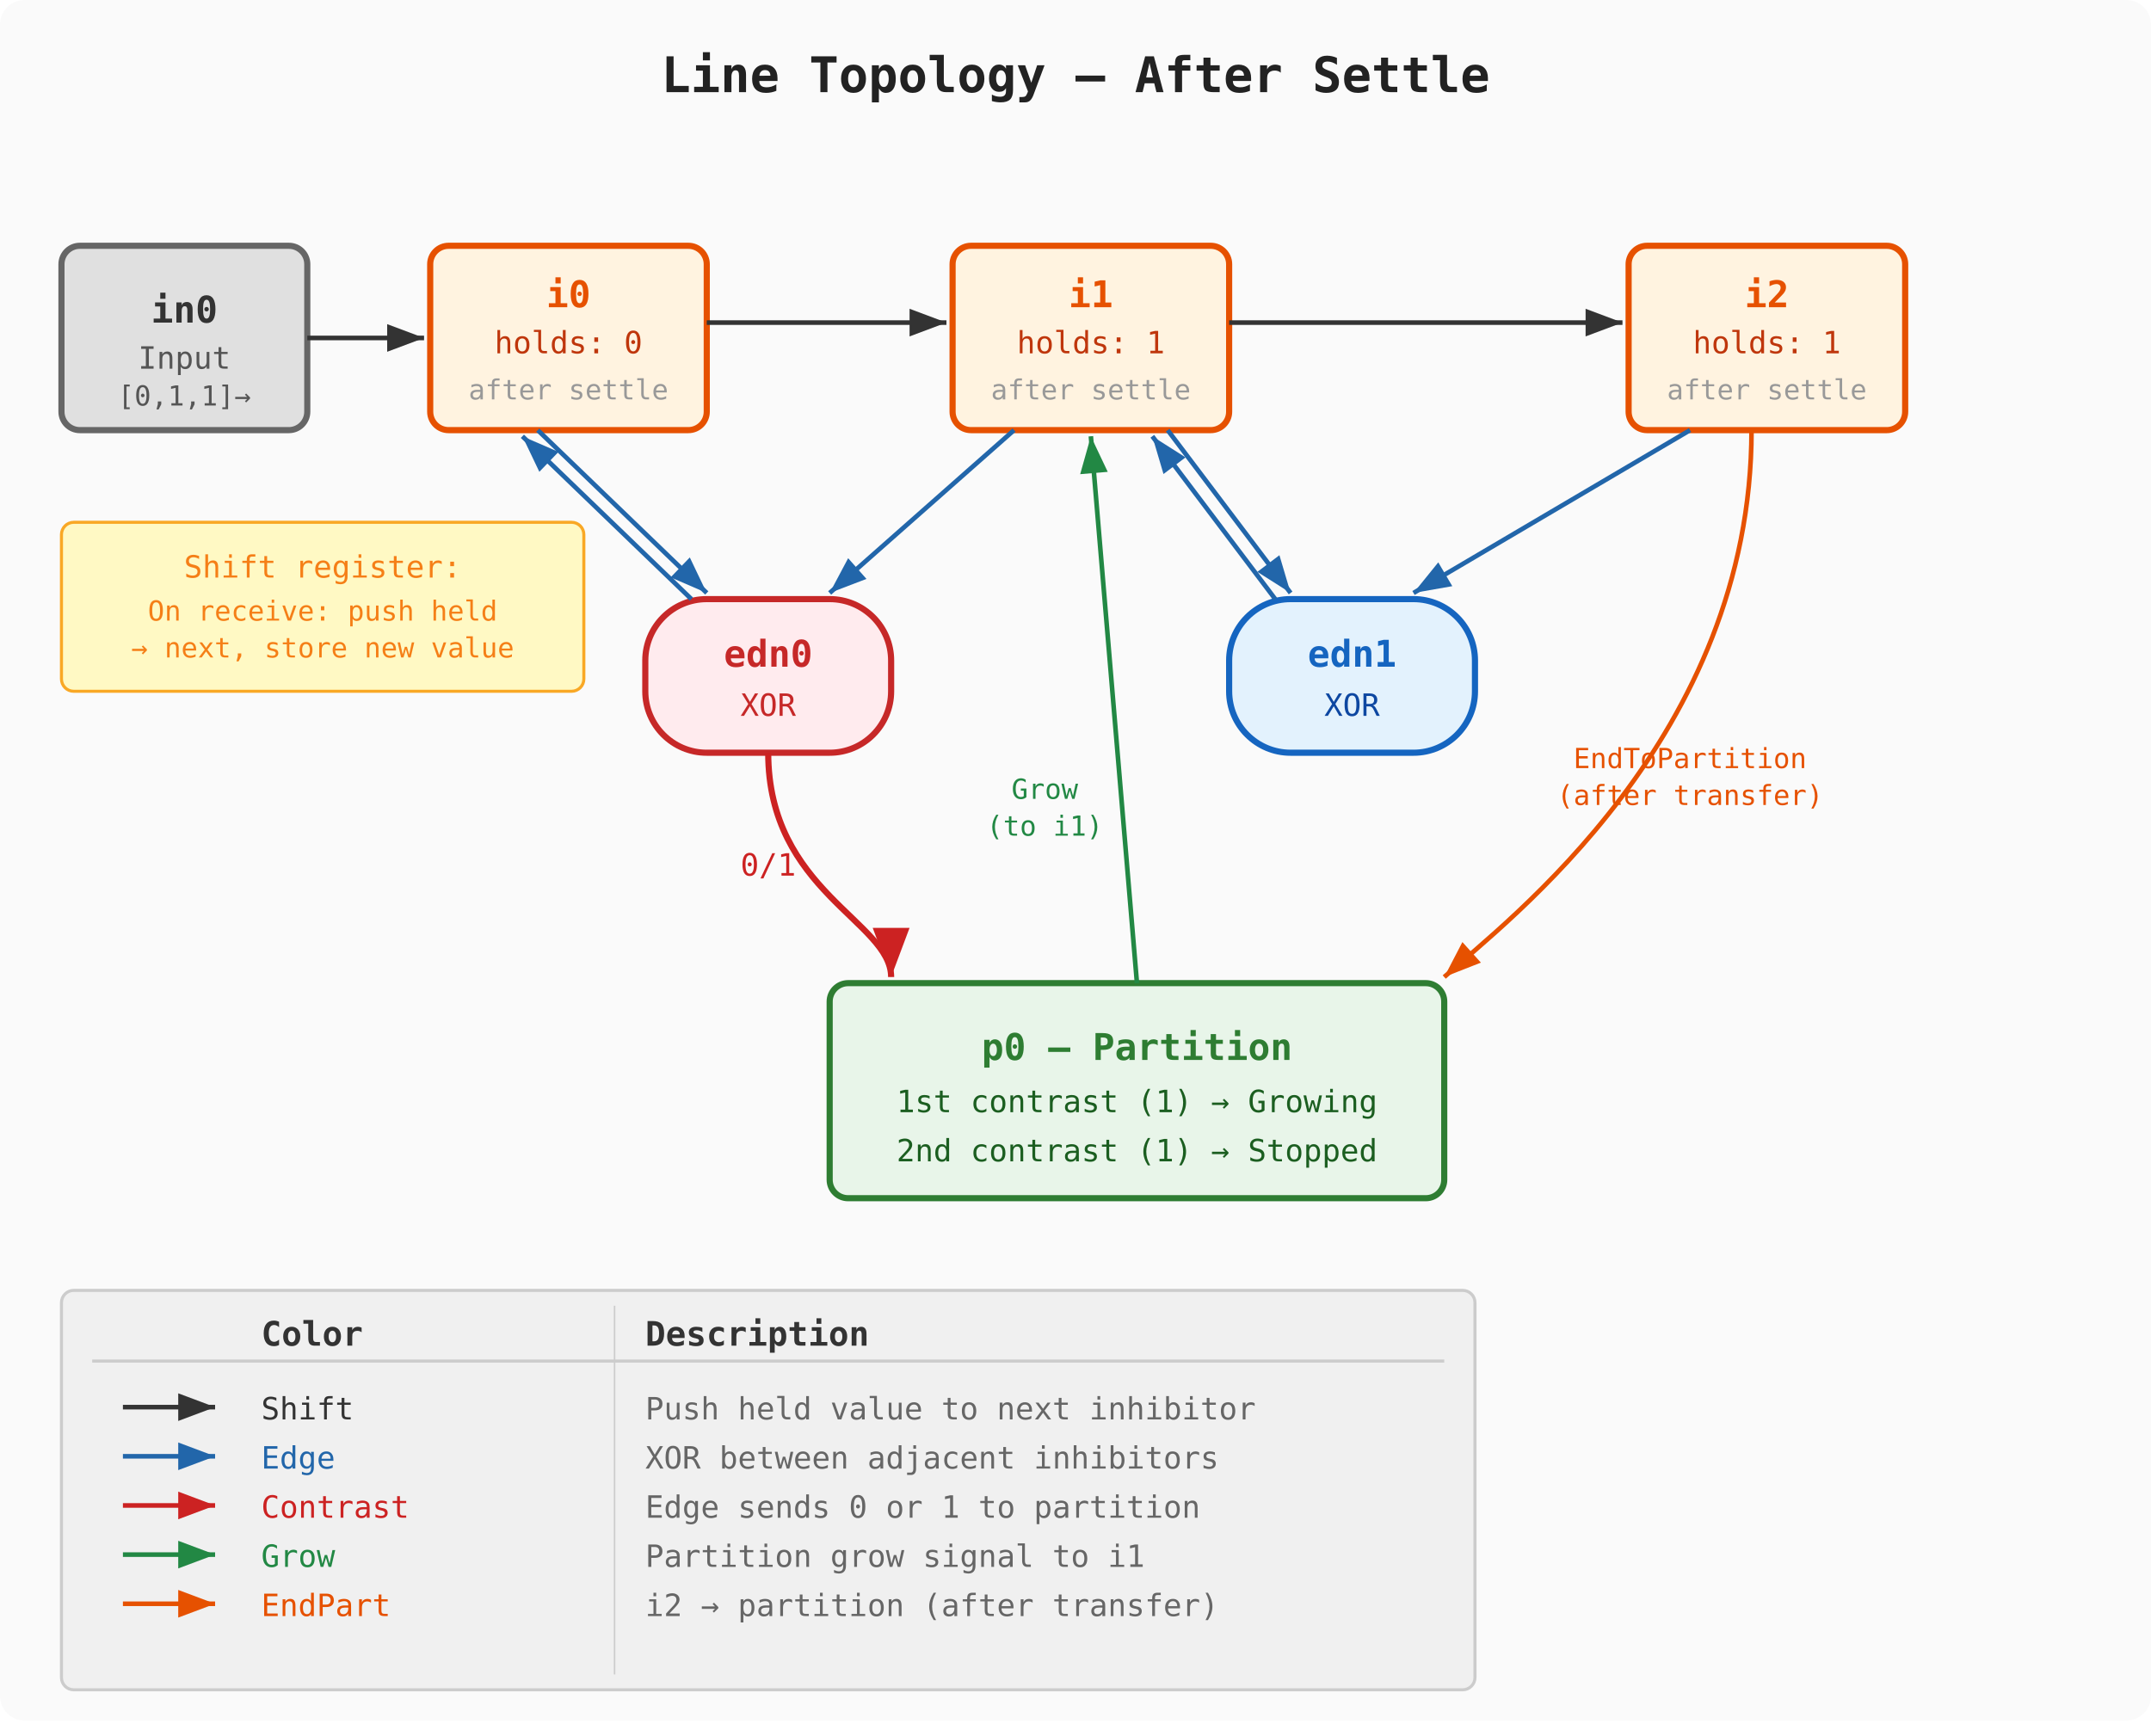
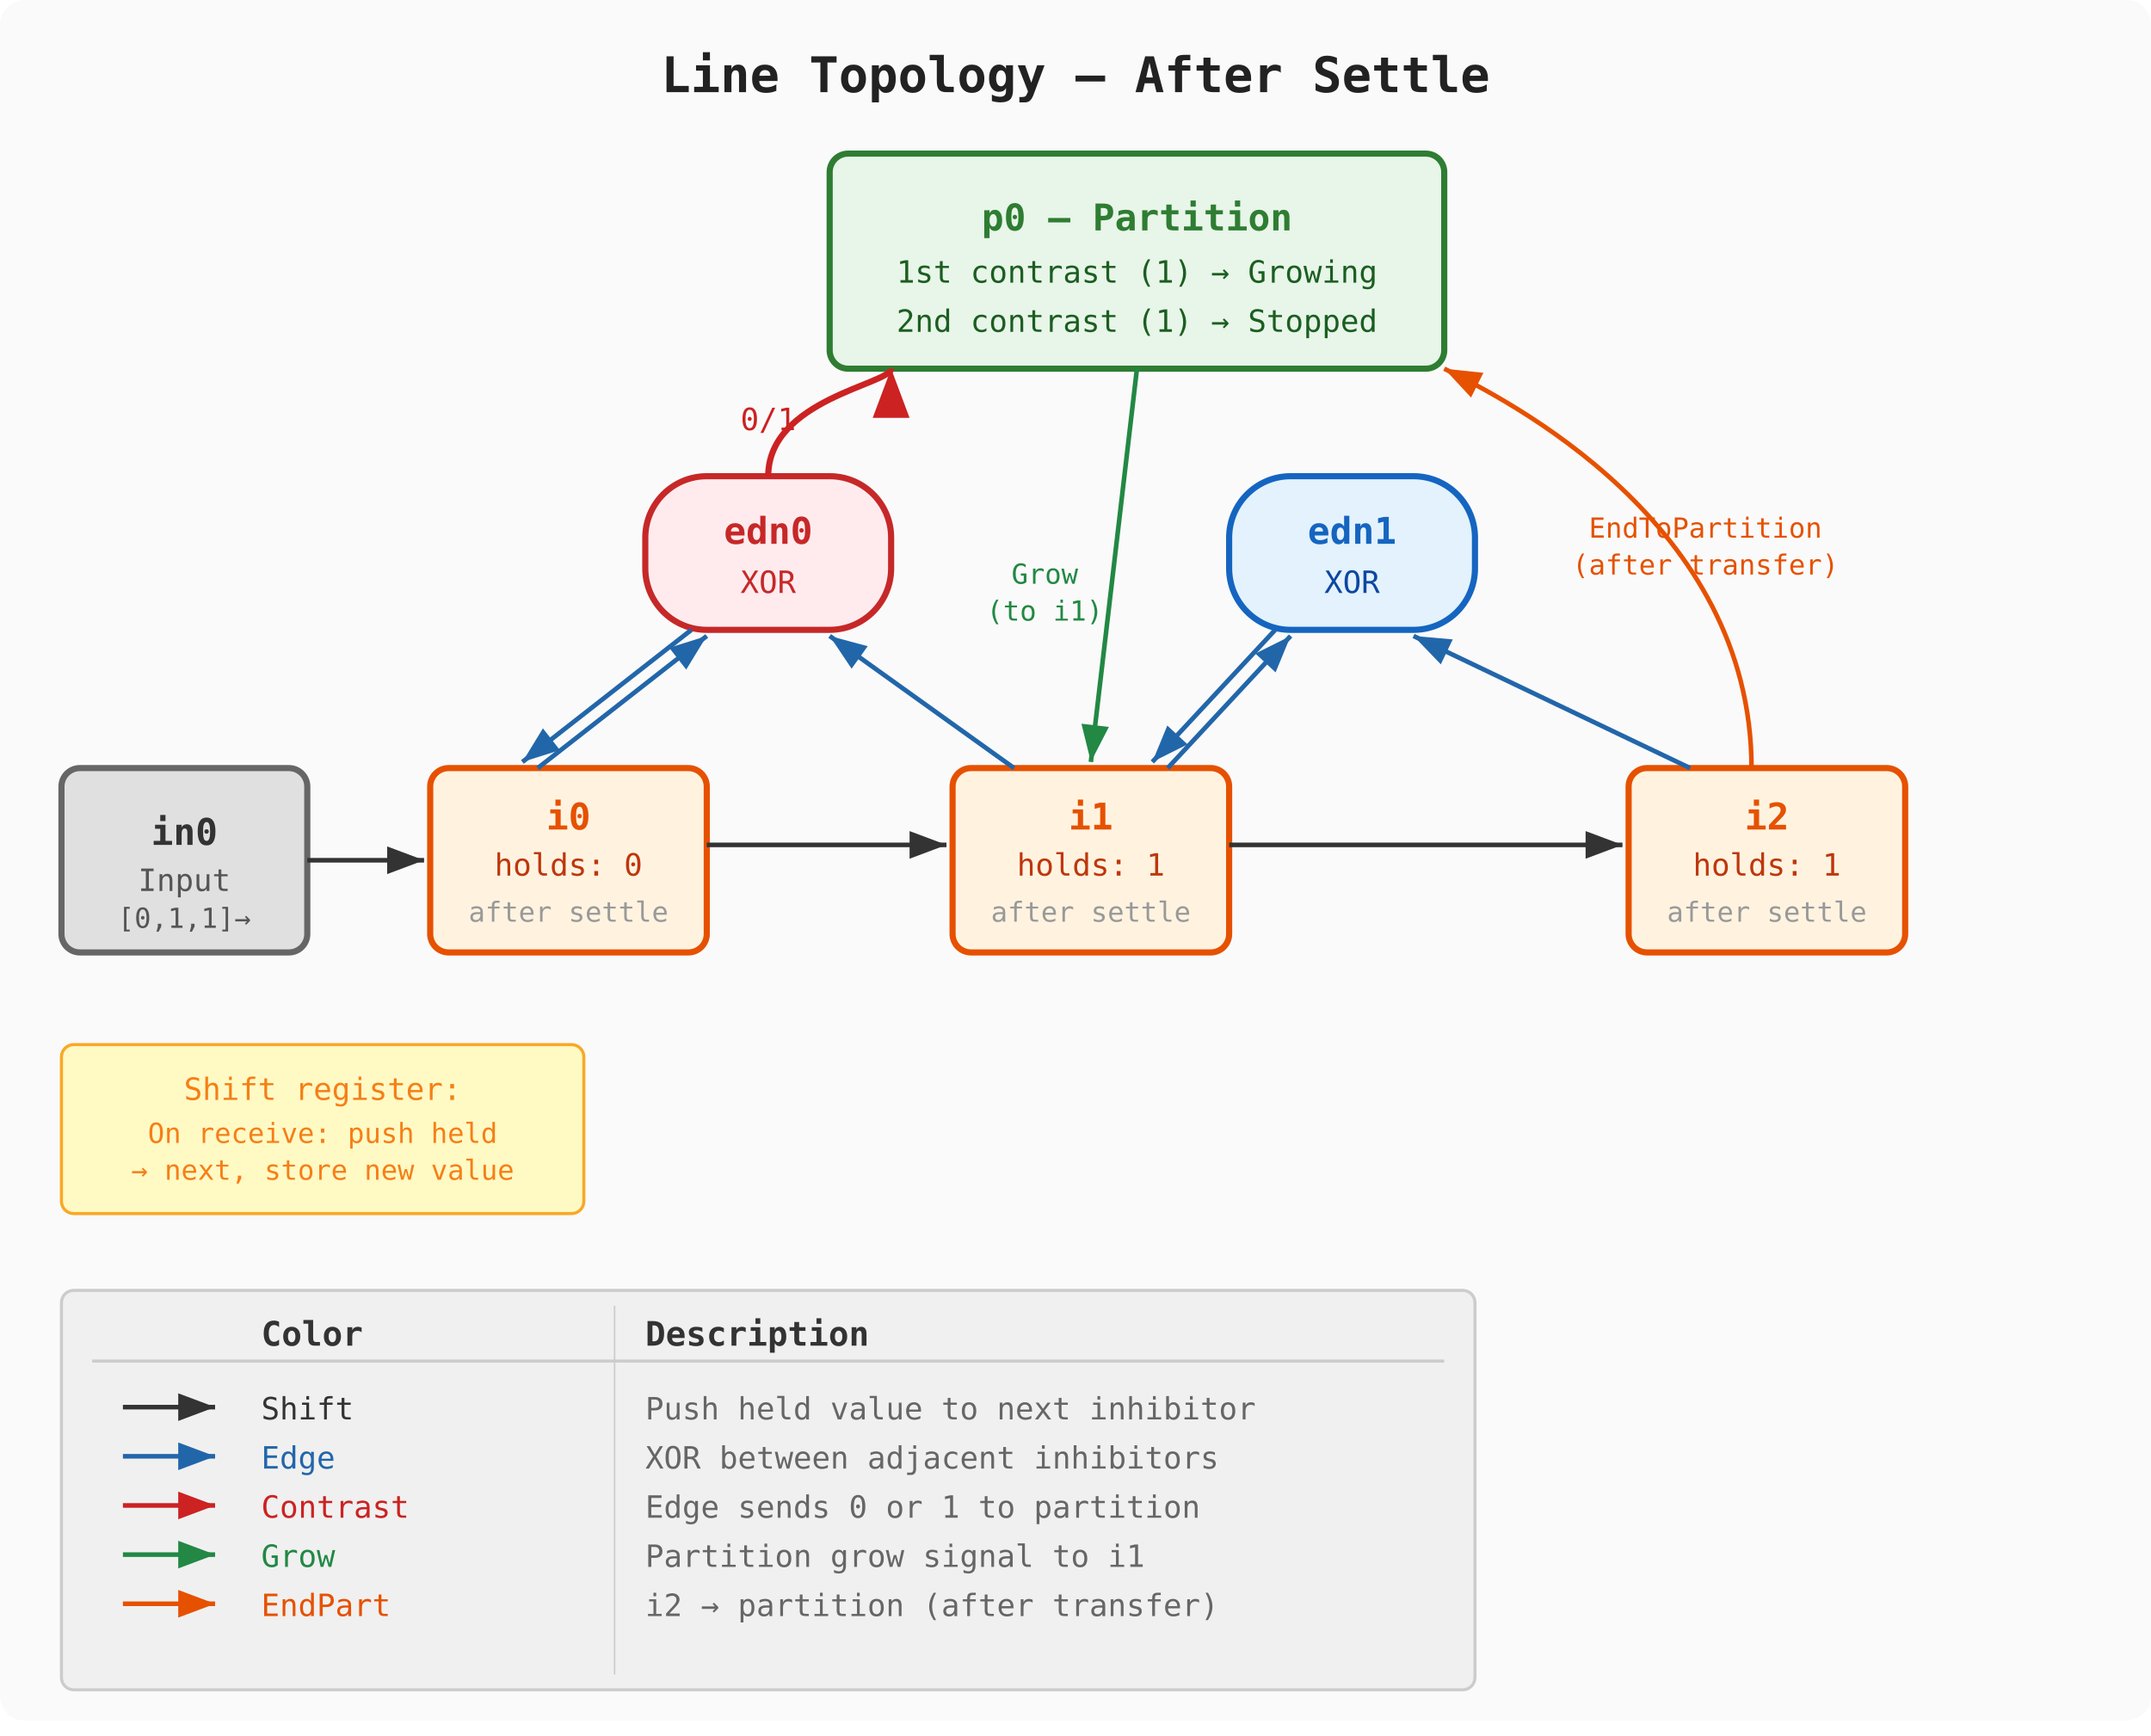
<svg xmlns="http://www.w3.org/2000/svg" viewBox="0 0 700 565" font-family="monospace" font-size="12">
  <defs>
    <marker id="arrow" markerWidth="8" markerHeight="6" refX="8" refY="3" orient="auto">
      <path d="M0,0 L8,3 L0,6" fill="#333" />
    </marker>
    <marker id="arrow-blue" markerWidth="8" markerHeight="6" refX="8" refY="3" orient="auto">
      <path d="M0,0 L8,3 L0,6" fill="#2266aa" />
    </marker>
    <marker id="arrow-green" markerWidth="8" markerHeight="6" refX="8" refY="3" orient="auto">
      <path d="M0,0 L8,3 L0,6" fill="#228844" />
    </marker>
    <marker id="arrow-red" markerWidth="8" markerHeight="6" refX="8" refY="3" orient="auto">
      <path d="M0,0 L8,3 L0,6" fill="#cc2222" />
    </marker>
    <marker id="arrow-orange" markerWidth="8" markerHeight="6" refX="8" refY="3" orient="auto">
      <path d="M0,0 L8,3 L0,6" fill="#e65100" />
    </marker>
  </defs>
  <rect width="700" height="560" fill="#fafafa" rx="8" />
  <text x="350" y="30" text-anchor="middle" font-size="16" font-weight="bold" fill="#222">Line Topology — After Settle</text>
-   <rect x="20" y="80" width="80" height="60" fill="#e0e0e0" stroke="#666" rx="6" stroke-width="2" />
-   <text x="60" y="105" text-anchor="middle" font-weight="bold" fill="#333">in0</text>
-   <text x="60" y="120" text-anchor="middle" font-size="10" fill="#555">Input</text>
-   <text x="60" y="132" text-anchor="middle" font-size="9" fill="#555">[0,1,1]→</text>
-   <rect x="140" y="80" width="90" height="60" fill="#fff3e0" stroke="#e65100" rx="6" stroke-width="2" />
-   <text x="185" y="100" text-anchor="middle" font-weight="bold" fill="#e65100">i0</text>
-   <text x="185" y="115" text-anchor="middle" font-size="10" fill="#bf360c">holds: 0</text>
-   <text x="185" y="130" text-anchor="middle" font-size="9" fill="#999">after settle</text>
-   <rect x="210" y="195" width="80" height="50" fill="#ffebee" stroke="#c62828" rx="20" stroke-width="2" />
-   <text x="250" y="217" text-anchor="middle" font-weight="bold" fill="#c62828">edn0</text>
-   <text x="250" y="233" text-anchor="middle" font-size="10" fill="#c62828">XOR</text>
-   <rect x="310" y="80" width="90" height="60" fill="#fff3e0" stroke="#e65100" rx="6" stroke-width="2" />
-   <text x="355" y="100" text-anchor="middle" font-weight="bold" fill="#e65100">i1</text>
-   <text x="355" y="115" text-anchor="middle" font-size="10" fill="#bf360c">holds: 1</text>
-   <text x="355" y="130" text-anchor="middle" font-size="9" fill="#999">after settle</text>
-   <rect x="400" y="195" width="80" height="50" fill="#e3f2fd" stroke="#1565c0" rx="20" stroke-width="2" />
-   <text x="440" y="217" text-anchor="middle" font-weight="bold" fill="#1565c0">edn1</text>
-   <text x="440" y="233" text-anchor="middle" font-size="10" fill="#0d47a1">XOR</text>
-   <rect x="530" y="80" width="90" height="60" fill="#fff3e0" stroke="#e65100" rx="6" stroke-width="2" />
-   <text x="575" y="100" text-anchor="middle" font-weight="bold" fill="#e65100">i2</text>
-   <text x="575" y="115" text-anchor="middle" font-size="10" fill="#bf360c">holds: 1</text>
-   <text x="575" y="130" text-anchor="middle" font-size="9" fill="#999">after settle</text>
-   <rect x="270" y="320" width="200" height="70" fill="#e8f5e9" stroke="#2e7d32" rx="6" stroke-width="2" />
-   <text x="370" y="345" text-anchor="middle" font-weight="bold" fill="#2e7d32">p0 — Partition</text>
-   <text x="370" y="362" text-anchor="middle" font-size="10" fill="#1b5e20">1st contrast (1) → Growing</text>
-   <text x="370" y="378" text-anchor="middle" font-size="10" fill="#1b5e20">2nd contrast (1) → Stopped</text>
-   <line x1="100" y1="110" x2="138" y2="110" stroke="#333" stroke-width="1.5" marker-end="url(#arrow)" />
-   <line x1="230" y1="105" x2="308" y2="105" stroke="#333" stroke-width="1.5" marker-end="url(#arrow)" />
-   <line x1="400" y1="105" x2="528" y2="105" stroke="#333" stroke-width="1.5" marker-end="url(#arrow)" />
-   <line x1="175" y1="140" x2="230" y2="193" stroke="#2266aa" stroke-width="1.5" marker-end="url(#arrow-blue)" />
-   <line x1="225" y1="195" x2="170" y2="142" stroke="#2266aa" stroke-width="1.5" marker-end="url(#arrow-blue)" />
-   <line x1="330" y1="140" x2="270" y2="193" stroke="#2266aa" stroke-width="1.5" marker-end="url(#arrow-blue)" />
-   <line x1="380" y1="140" x2="420" y2="193" stroke="#2266aa" stroke-width="1.5" marker-end="url(#arrow-blue)" />
-   <line x1="415" y1="195" x2="375" y2="142" stroke="#2266aa" stroke-width="1.5" marker-end="url(#arrow-blue)" />
-   <line x1="550" y1="140" x2="460" y2="193" stroke="#2266aa" stroke-width="1.5" marker-end="url(#arrow-blue)" />
-   <path d="M 250 245 C 250 290, 290 300, 290 318" fill="none" stroke="#cc2222" stroke-width="2" marker-end="url(#arrow-red)" />
-   <text x="250" y="285" text-anchor="middle" font-size="10" fill="#cc2222">0/1</text>
-   <line x1="370" y1="320" x2="355" y2="142" stroke="#228844" stroke-width="1.5" marker-end="url(#arrow-green)" />
-   <text x="340" y="260" text-anchor="middle" font-size="9" fill="#228844">Grow</text>
-   <text x="340" y="272" text-anchor="middle" font-size="9" fill="#228844">(to i1)</text>
-   <path d="M 570 140 C 570 240, 490 300, 470 318" fill="none" stroke="#e65100" stroke-width="1.5" marker-end="url(#arrow-orange)" />
-   <text x="550" y="250" text-anchor="middle" font-size="9" fill="#e65100">EndToPartition</text>
-   <text x="550" y="262" text-anchor="middle" font-size="9" fill="#e65100">(after transfer)</text>
-   <rect x="20" y="170" width="170" height="55" fill="#fff9c4" stroke="#f9a825" rx="4" />
-   <text x="105" y="188" text-anchor="middle" font-size="10" fill="#f57f17">Shift register:</text>
-   <text x="105" y="202" text-anchor="middle" font-size="9" fill="#f57f17">On receive: push held</text>
-   <text x="105" y="214" text-anchor="middle" font-size="9" fill="#f57f17">→ next, store new value</text>
+   <rect x="270" y="50" width="200" height="70" fill="#e8f5e9" stroke="#2e7d32" rx="6" stroke-width="2" />
+   <text x="370" y="75" text-anchor="middle" font-weight="bold" fill="#2e7d32">p0 — Partition</text>
+   <text x="370" y="92" text-anchor="middle" font-size="10" fill="#1b5e20">1st contrast (1) → Growing</text>
+   <text x="370" y="108" text-anchor="middle" font-size="10" fill="#1b5e20">2nd contrast (1) → Stopped</text>
+   <rect x="210" y="155" width="80" height="50" fill="#ffebee" stroke="#c62828" rx="20" stroke-width="2" />
+   <text x="250" y="177" text-anchor="middle" font-weight="bold" fill="#c62828">edn0</text>
+   <text x="250" y="193" text-anchor="middle" font-size="10" fill="#c62828">XOR</text>
+   <rect x="400" y="155" width="80" height="50" fill="#e3f2fd" stroke="#1565c0" rx="20" stroke-width="2" />
+   <text x="440" y="177" text-anchor="middle" font-weight="bold" fill="#1565c0">edn1</text>
+   <text x="440" y="193" text-anchor="middle" font-size="10" fill="#0d47a1">XOR</text>
+   <rect x="20" y="250" width="80" height="60" fill="#e0e0e0" stroke="#666" rx="6" stroke-width="2" />
+   <text x="60" y="275" text-anchor="middle" font-weight="bold" fill="#333">in0</text>
+   <text x="60" y="290" text-anchor="middle" font-size="10" fill="#555">Input</text>
+   <text x="60" y="302" text-anchor="middle" font-size="9" fill="#555">[0,1,1]→</text>
+   <rect x="140" y="250" width="90" height="60" fill="#fff3e0" stroke="#e65100" rx="6" stroke-width="2" />
+   <text x="185" y="270" text-anchor="middle" font-weight="bold" fill="#e65100">i0</text>
+   <text x="185" y="285" text-anchor="middle" font-size="10" fill="#bf360c">holds: 0</text>
+   <text x="185" y="300" text-anchor="middle" font-size="9" fill="#999">after settle</text>
+   <rect x="310" y="250" width="90" height="60" fill="#fff3e0" stroke="#e65100" rx="6" stroke-width="2" />
+   <text x="355" y="270" text-anchor="middle" font-weight="bold" fill="#e65100">i1</text>
+   <text x="355" y="285" text-anchor="middle" font-size="10" fill="#bf360c">holds: 1</text>
+   <text x="355" y="300" text-anchor="middle" font-size="9" fill="#999">after settle</text>
+   <rect x="530" y="250" width="90" height="60" fill="#fff3e0" stroke="#e65100" rx="6" stroke-width="2" />
+   <text x="575" y="270" text-anchor="middle" font-weight="bold" fill="#e65100">i2</text>
+   <text x="575" y="285" text-anchor="middle" font-size="10" fill="#bf360c">holds: 1</text>
+   <text x="575" y="300" text-anchor="middle" font-size="9" fill="#999">after settle</text>
+   <line x1="100" y1="280" x2="138" y2="280" stroke="#333" stroke-width="1.5" marker-end="url(#arrow)" />
+   <line x1="230" y1="275" x2="308" y2="275" stroke="#333" stroke-width="1.5" marker-end="url(#arrow)" />
+   <line x1="400" y1="275" x2="528" y2="275" stroke="#333" stroke-width="1.5" marker-end="url(#arrow)" />
+   <line x1="175" y1="250" x2="230" y2="207" stroke="#2266aa" stroke-width="1.5" marker-end="url(#arrow-blue)" />
+   <line x1="225" y1="205" x2="170" y2="248" stroke="#2266aa" stroke-width="1.5" marker-end="url(#arrow-blue)" />
+   <line x1="330" y1="250" x2="270" y2="207" stroke="#2266aa" stroke-width="1.5" marker-end="url(#arrow-blue)" />
+   <line x1="380" y1="250" x2="420" y2="207" stroke="#2266aa" stroke-width="1.5" marker-end="url(#arrow-blue)" />
+   <line x1="415" y1="205" x2="375" y2="248" stroke="#2266aa" stroke-width="1.5" marker-end="url(#arrow-blue)" />
+   <line x1="550" y1="250" x2="460" y2="207" stroke="#2266aa" stroke-width="1.5" marker-end="url(#arrow-blue)" />
+   <path d="M 250 155 C 250 130, 290 125, 290 120" fill="none" stroke="#cc2222" stroke-width="2" marker-end="url(#arrow-red)" />
+   <text x="250" y="140" text-anchor="middle" font-size="10" fill="#cc2222">0/1</text>
+   <line x1="370" y1="120" x2="355" y2="248" stroke="#228844" stroke-width="1.5" marker-end="url(#arrow-green)" />
+   <text x="340" y="190" text-anchor="middle" font-size="9" fill="#228844">Grow</text>
+   <text x="340" y="202" text-anchor="middle" font-size="9" fill="#228844">(to i1)</text>
+   <path d="M 570 250 C 570 170, 490 130, 470 120" fill="none" stroke="#e65100" stroke-width="1.5" marker-end="url(#arrow-orange)" />
+   <text x="555" y="175" text-anchor="middle" font-size="9" fill="#e65100">EndToPartition</text>
+   <text x="555" y="187" text-anchor="middle" font-size="9" fill="#e65100">(after transfer)</text>
+   <rect x="20" y="340" width="170" height="55" fill="#fff9c4" stroke="#f9a825" rx="4" />
+   <text x="105" y="358" text-anchor="middle" font-size="10" fill="#f57f17">Shift register:</text>
+   <text x="105" y="372" text-anchor="middle" font-size="9" fill="#f57f17">On receive: push held</text>
+   <text x="105" y="384" text-anchor="middle" font-size="9" fill="#f57f17">→ next, store new value</text>
  <rect x="20" y="420" width="460" height="130" fill="#f0f0f0" rx="4" stroke="#ccc" />
  <text x="85" y="438" text-anchor="start" font-weight="bold" fill="#333" font-size="11">Color</text>
  <text x="210" y="438" text-anchor="start" font-weight="bold" fill="#333" font-size="11">Description</text>
  <line x1="30" y1="443" x2="470" y2="443" stroke="#ccc" stroke-width="1" />
  <line x1="200" y1="425" x2="200" y2="545" stroke="#ccc" stroke-width="0.5" />
  <line x1="40" y1="458" x2="70" y2="458" stroke="#333" stroke-width="1.5" marker-end="url(#arrow)" />
  <text x="85" y="462" text-anchor="start" fill="#333" font-size="10">Shift</text>
  <text x="210" y="462" text-anchor="start" fill="#666" font-size="10">Push held value to next inhibitor</text>
  <line x1="40" y1="474" x2="70" y2="474" stroke="#2266aa" stroke-width="1.5" marker-end="url(#arrow-blue)" />
  <text x="85" y="478" text-anchor="start" fill="#2266aa" font-size="10">Edge</text>
  <text x="210" y="478" text-anchor="start" fill="#666" font-size="10">XOR between adjacent inhibitors</text>
  <line x1="40" y1="490" x2="70" y2="490" stroke="#cc2222" stroke-width="1.5" marker-end="url(#arrow-red)" />
  <text x="85" y="494" text-anchor="start" fill="#cc2222" font-size="10">Contrast</text>
  <text x="210" y="494" text-anchor="start" fill="#666" font-size="10">Edge sends 0 or 1 to partition</text>
  <line x1="40" y1="506" x2="70" y2="506" stroke="#228844" stroke-width="1.5" marker-end="url(#arrow-green)" />
  <text x="85" y="510" text-anchor="start" fill="#228844" font-size="10">Grow</text>
  <text x="210" y="510" text-anchor="start" fill="#666" font-size="10">Partition grow signal to i1</text>
  <line x1="40" y1="522" x2="70" y2="522" stroke="#e65100" stroke-width="1.5" marker-end="url(#arrow-orange)" />
  <text x="85" y="526" text-anchor="start" fill="#e65100" font-size="10">EndPart</text>
  <text x="210" y="526" text-anchor="start" fill="#666" font-size="10">i2 → partition (after transfer)</text>
</svg>
